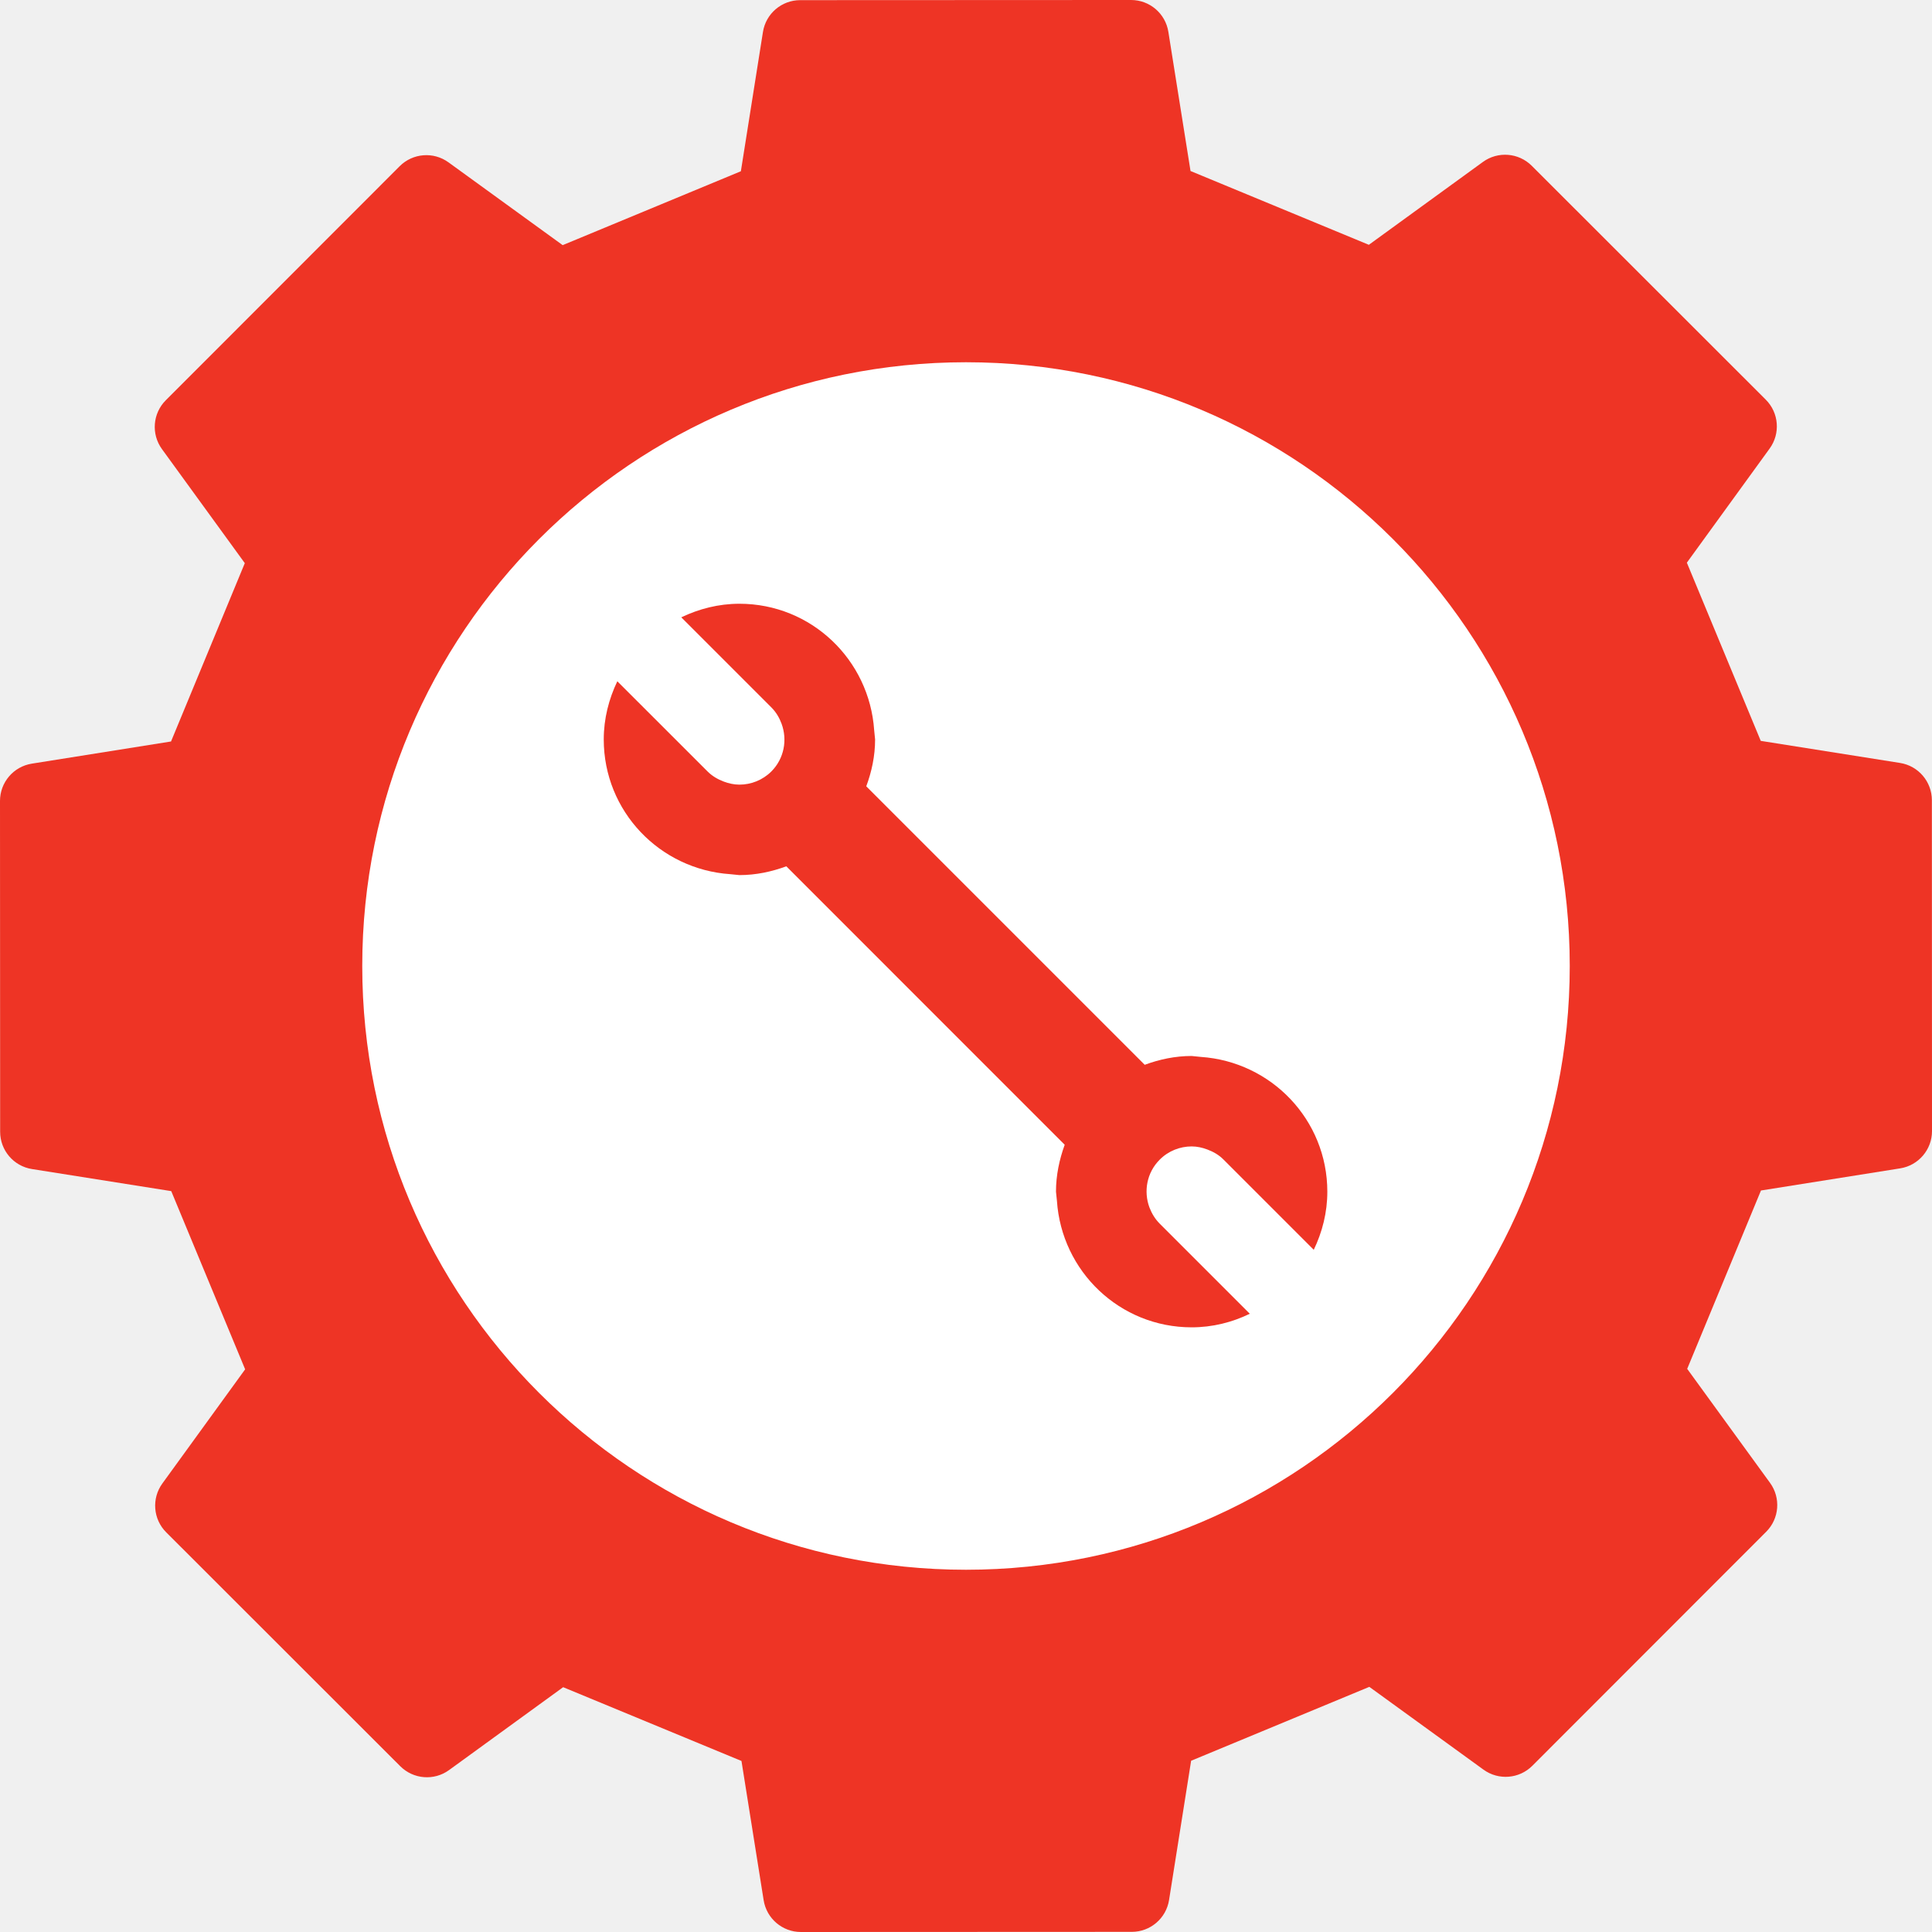
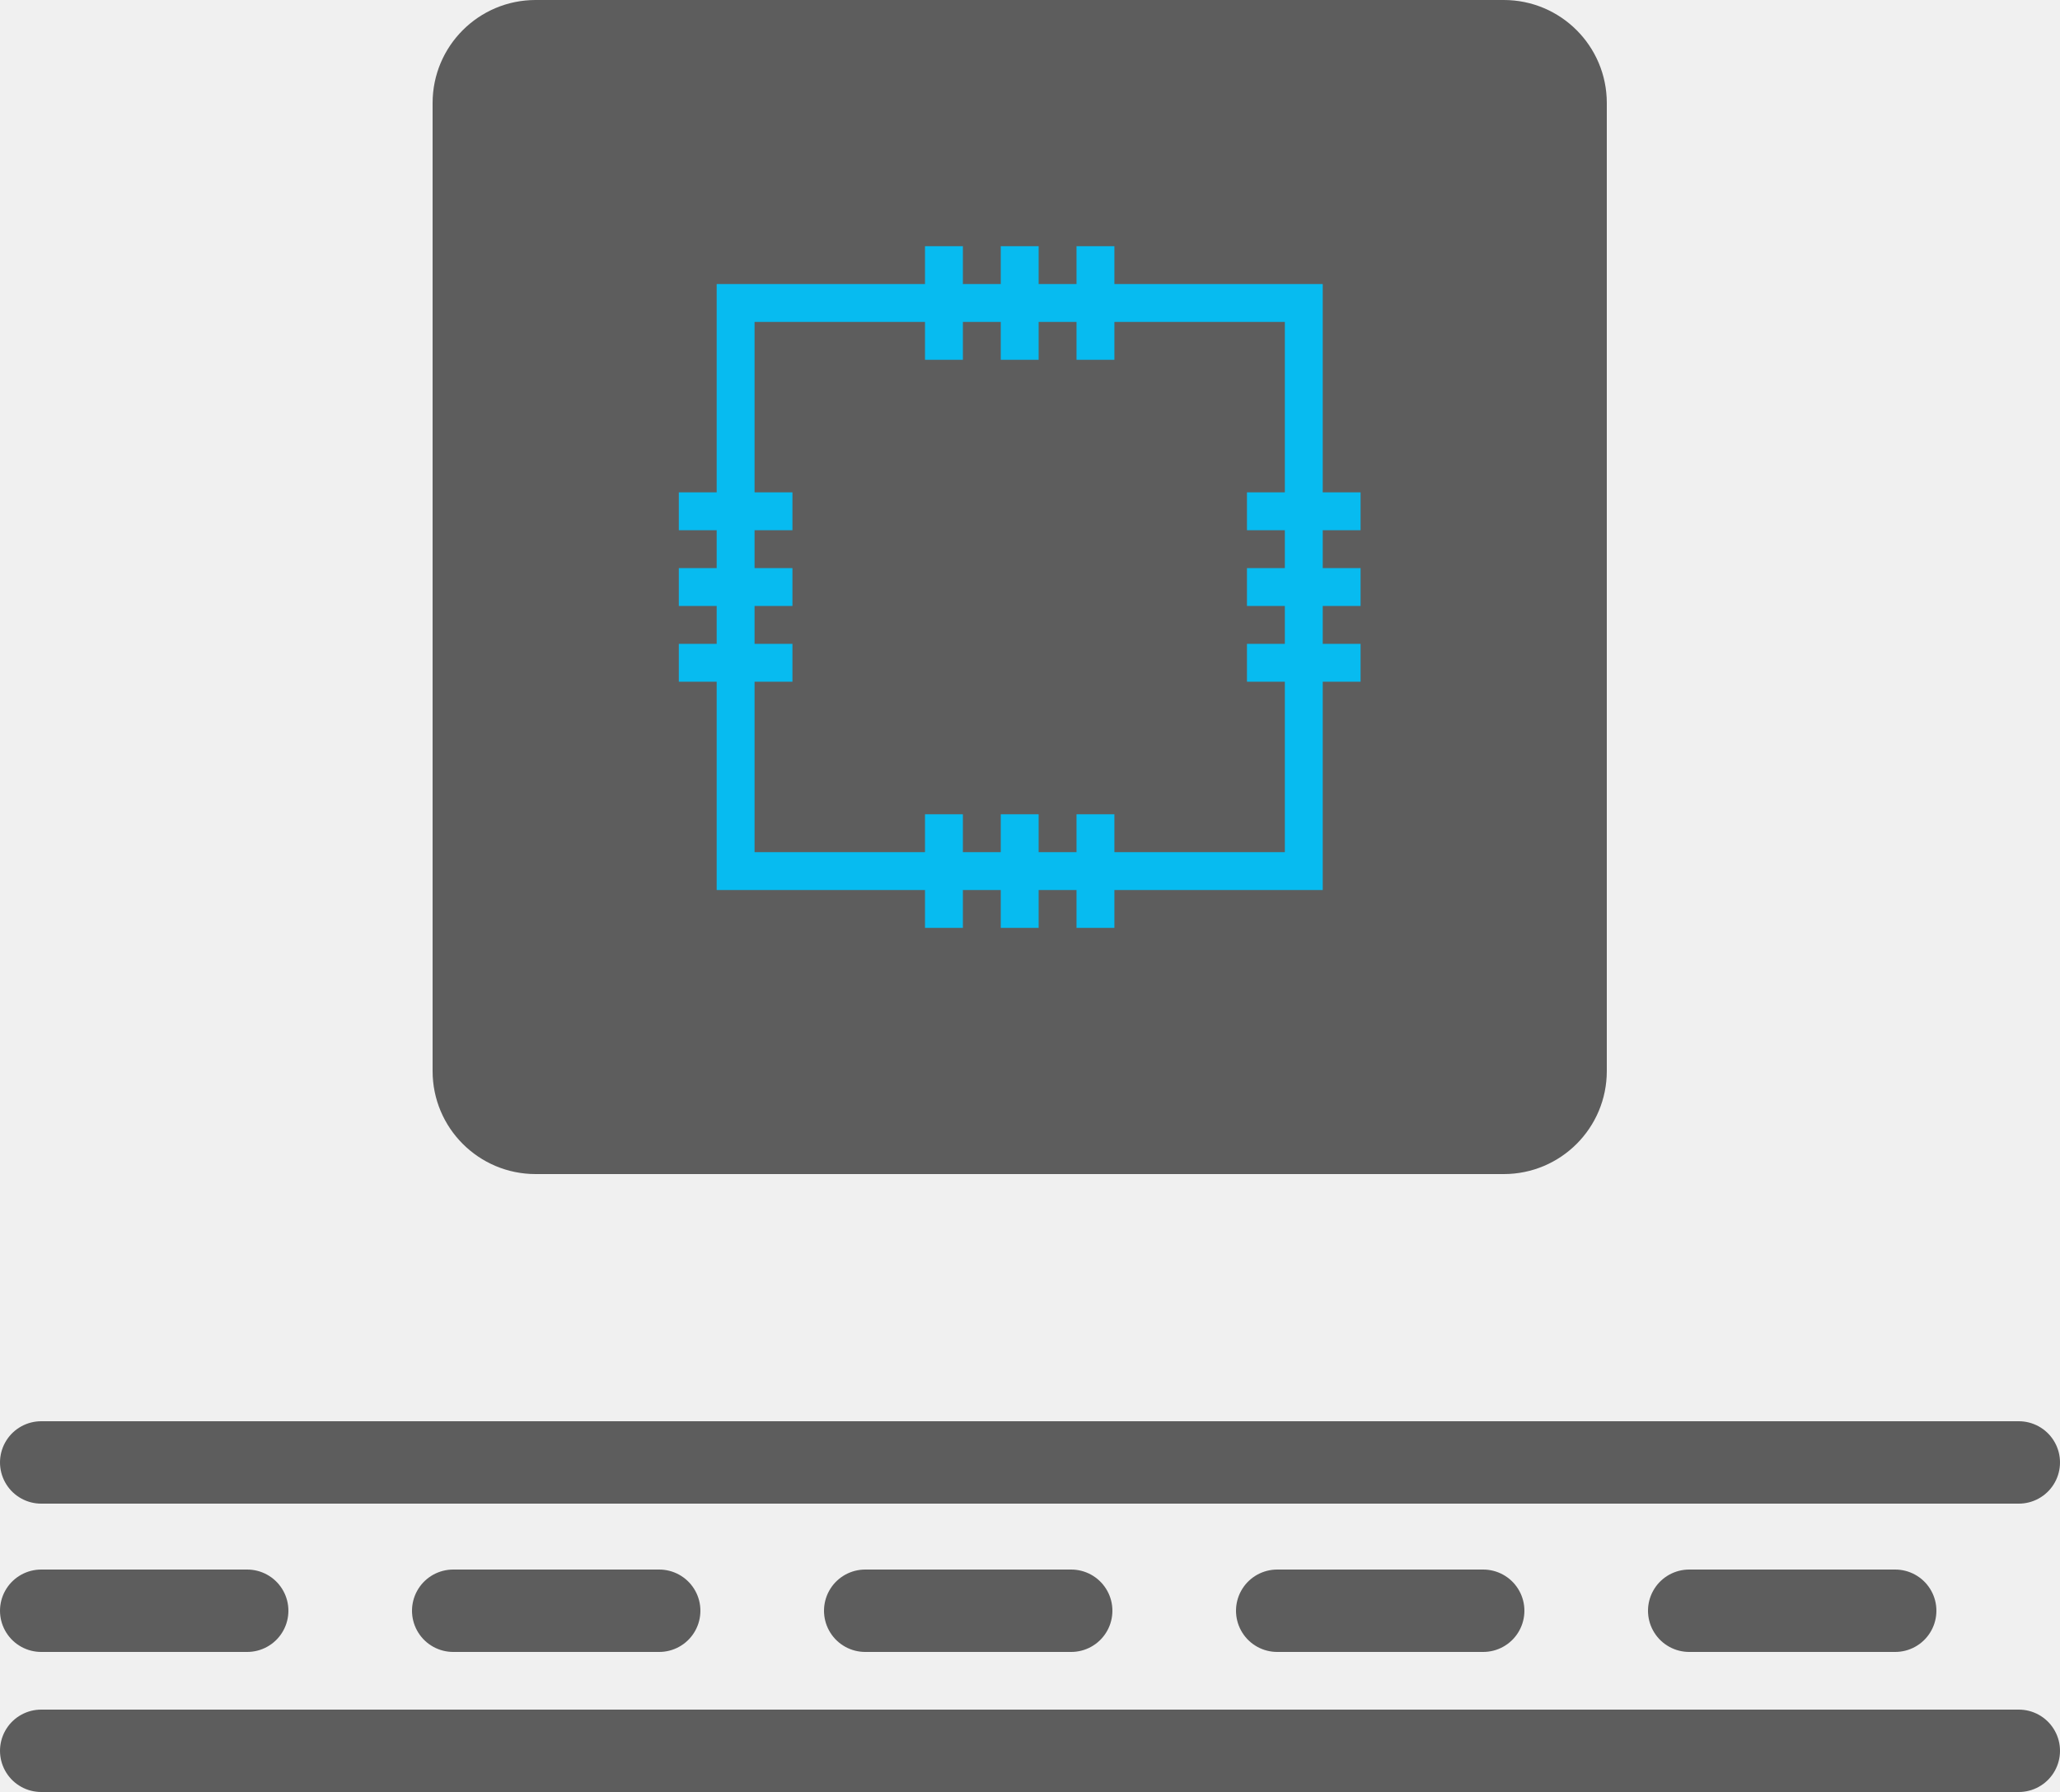
- <svg xmlns="http://www.w3.org/2000/svg" width="80" height="80" viewBox="0 0 80 80" fill="none">
-   <path d="M79.995 33.135C79.994 32.366 79.435 31.712 78.677 31.592L72.909 30.678L69.849 23.299L73.278 18.572C73.729 17.95 73.661 17.092 73.117 16.549L63.427 6.865C62.883 6.322 62.025 6.254 61.404 6.706L56.681 10.137L49.297 7.081L48.379 1.317C48.258 0.558 47.604 0 46.836 0L33.135 0.006C32.366 0.006 31.712 0.565 31.592 1.324L30.678 7.091L23.299 10.151L18.572 6.723C17.95 6.271 17.093 6.339 16.549 6.883L6.865 16.574C6.322 17.117 6.255 17.975 6.706 18.596L10.137 23.319L7.082 30.703L1.317 31.621C0.558 31.742 -0 32.397 1.3109e-07 33.165L0.006 46.865C0.006 47.633 0.565 48.288 1.324 48.408L7.091 49.322L10.151 56.701L6.723 61.428C6.271 62.05 6.339 62.908 6.883 63.451L16.574 73.135C17.117 73.678 17.975 73.746 18.596 73.294L23.319 69.863L30.703 72.918L31.621 78.683C31.742 79.442 32.396 80 33.164 80L46.865 79.994C47.633 79.994 48.288 79.435 48.408 78.676L49.322 72.909L56.701 69.849L61.428 73.277C62.05 73.729 62.908 73.66 63.451 73.117L73.135 63.426C73.678 62.883 73.745 62.025 73.294 61.403L69.863 56.681L72.918 49.296L78.683 48.379C79.442 48.258 80 47.603 80 46.835L79.995 33.135Z" fill="#EE3425" />
-   <circle cx="40" cy="40" r="25" fill="white" />
-   <path d="M49.72 43.764L49.342 43.726C48.657 43.726 48.007 43.867 47.4 44.091L35.87 32.56C36.095 31.953 36.236 31.303 36.236 30.618L36.198 30.24C36 27.316 33.592 25 30.618 25C29.753 25 28.942 25.212 28.21 25.562L31.942 29.294C32.138 29.491 32.273 29.723 32.363 29.968C32.608 30.631 32.475 31.406 31.942 31.942C31.576 32.307 31.097 32.49 30.618 32.49C30.397 32.49 30.178 32.442 29.968 32.363C29.723 32.27 29.491 32.138 29.294 31.94L25.562 28.21C25.212 28.942 25 29.753 25 30.618C25 33.592 27.316 36 30.24 36.198L30.618 36.236C31.303 36.236 31.953 36.095 32.56 35.872L44.087 47.402C43.867 48.009 43.726 48.659 43.726 49.344L43.765 49.722C43.96 52.647 46.37 54.962 49.344 54.962C50.209 54.962 51.022 54.754 51.752 54.4L48.02 50.668C47.825 50.473 47.688 50.239 47.595 49.996C47.35 49.333 47.483 48.556 48.02 48.02C48.381 47.655 48.864 47.471 49.344 47.471C49.565 47.471 49.782 47.518 49.995 47.599C50.241 47.691 50.475 47.822 50.668 48.02L54.4 51.752C54.752 51.018 54.962 50.209 54.962 49.344C54.96 46.37 52.643 43.962 49.72 43.764Z" fill="#EE3425" />
+ <svg xmlns="http://www.w3.org/2000/svg" width="100" height="87" viewBox="0 0 100 87" fill="none">
+   <path d="M2 85H98" stroke="#5D5D5D" stroke-width="4" stroke-linecap="round" stroke-linejoin="round" />
+   <path d="M2 71H98" stroke="#5D5D5D" stroke-width="4" stroke-linecap="round" stroke-linejoin="round" />
+   <path d="M2 78.2H98" stroke="#5D5D5D" stroke-width="4" stroke-linecap="round" stroke-linejoin="round" stroke-dasharray="10 10" />
+   <path d="M22 5C22 2.791 23.791 1 26 1H73C75.209 1 77 2.791 77 5V52C77 54.209 75.209 56 73 56H26C23.791 56 22 54.209 22 52V5Z" fill="#5D5D5D" stroke="#5D5D5D" stroke-width="2" stroke-linecap="round" stroke-linejoin="round" />
+   <path d="M44.903 11.952V13.79H34.79V23.903H32.952V25.742H34.79V27.581H32.952V29.419H34.79V31.258H32.952V33.097H34.79V43.21H44.903V45.048H46.742V43.21H48.581V45.048H50.419V43.21H52.258V45.048H54.097V43.21H64.21V33.097H66.048V31.258H64.21V29.419H66.048V27.581H64.21V25.742H66.048V23.903H64.21V13.79H54.097V11.952H52.258V13.79H50.419V11.952H48.581V13.79H46.742V11.952H44.903ZM48.581 15.629V17.468H50.419V15.629H52.258V17.468H54.097V15.629H62.371V23.903H60.532V25.742H62.371V27.581H60.532V29.419H62.371V31.258H60.532V33.097H62.371V41.371H54.097V39.532H52.258V41.371H50.419V39.532H48.581V41.371H46.742V39.532H44.903V41.371H36.629V33.097H38.468V31.258H36.629V29.419H38.468V27.581H36.629V25.742H38.468V23.903H36.629V15.629H44.903V17.468H46.742V15.629H48.581Z" fill="#07BBF0" />
</svg>
